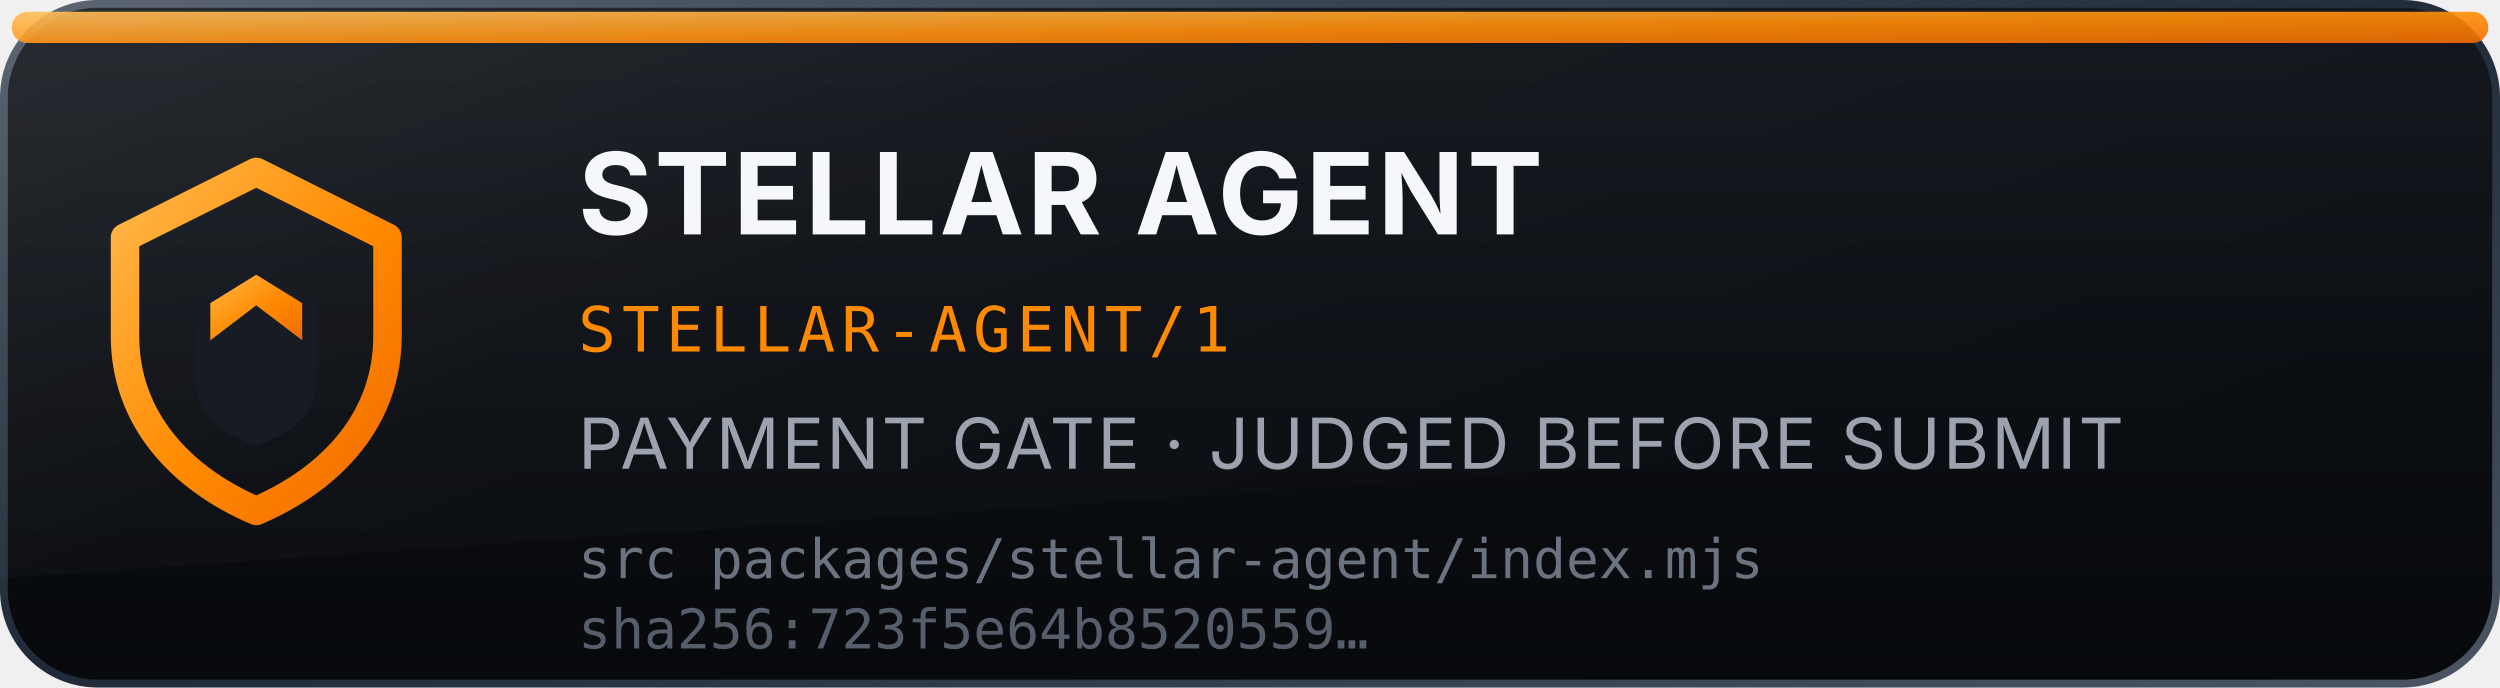
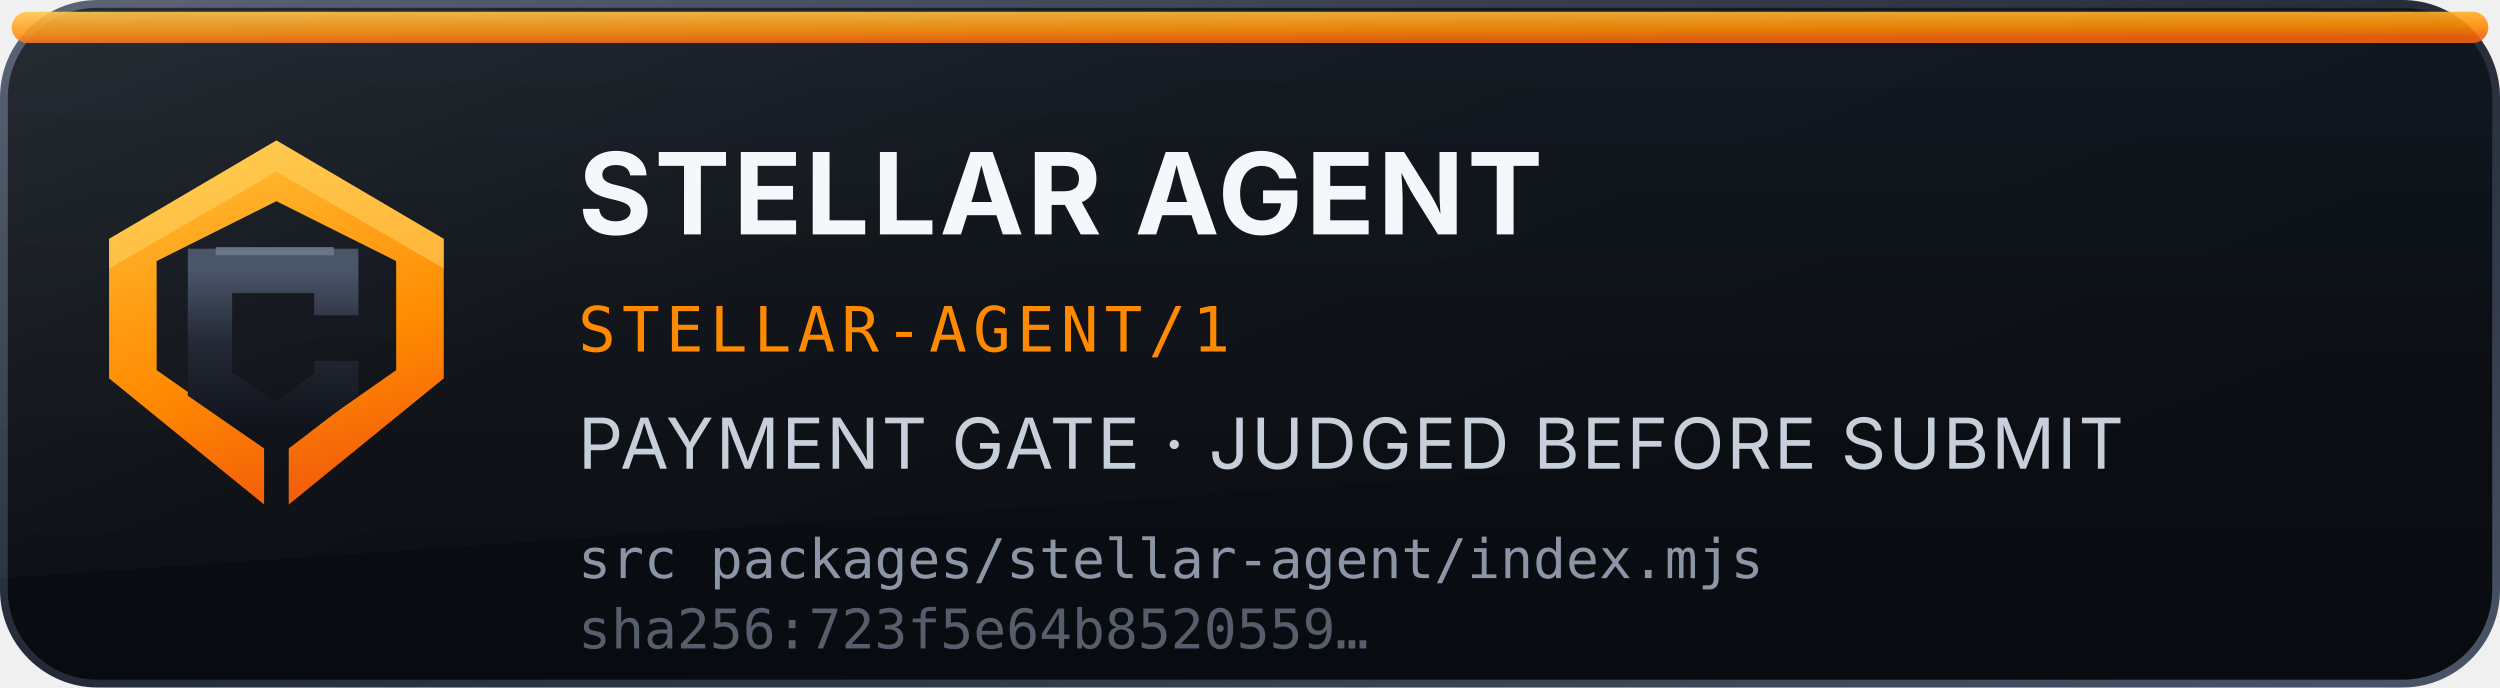
<svg xmlns="http://www.w3.org/2000/svg" viewBox="0 0 320 88" width="320" height="88" role="img" aria-label="CoreGuard STELLAR AGENT — STELLAR-AGENT/1">
  <defs>
    <linearGradient id="platestellaragent" x1="0" y1="0" x2="0" y2="1">
-       <stop offset="0" stop-color="#12161C" />
-       <stop offset="0.55" stop-color="#0B0E13" />
-       <stop offset="1" stop-color="#07090C" />
+       <stop offset="0" stop-color="#10161F" />
+       <stop offset="0.55" stop-color="#0B0F14" />
+       <stop offset="1" stop-color="#080B10" />
    </linearGradient>
-     <linearGradient id="shieldstellaragent" x1="0" y1="0" x2="1" y2="1">
-       <stop offset="0" stop-color="#FFB84A" />
-       <stop offset="0.55" stop-color="#FF8A00" />
-       <stop offset="1" stop-color="#F26B00" />
+     <linearGradient id="shieldstellaragent" x1="0" y1="0" x2="0.25" y2="1">
+       <stop offset="0" stop-color="#FFC53D" />
+       <stop offset="0.38" stop-color="#FFA31A" />
+       <stop offset="0.68" stop-color="#FF8A00" />
+       <stop offset="1" stop-color="#F4610A" />
+     </linearGradient>
+     <linearGradient id="steelstellaragent" x1="0" y1="0" x2="0" y2="1">
+       <stop offset="0" stop-color="#4A5568" />
+       <stop offset="0.45" stop-color="#232936" />
+       <stop offset="1" stop-color="#10131A" />
    </linearGradient>
    <linearGradient id="sheenstellaragent" x1="0" y1="0" x2="1" y2="0.6">
      <stop offset="0" stop-color="#FFFFFF" stop-opacity="0.10" />
      <stop offset="0.45" stop-color="#FFFFFF" stop-opacity="0.02" />
      <stop offset="1" stop-color="#FFFFFF" stop-opacity="0" />
    </linearGradient>
    <linearGradient id="edgestellaragent" x1="0" y1="0" x2="1" y2="1">
-       <stop offset="0" stop-color="#4B5563" />
-       <stop offset="0.5" stop-color="#1F2937" />
-       <stop offset="1" stop-color="#4B5563" />
+       <stop offset="0" stop-color="#4A5568" />
+       <stop offset="0.5" stop-color="#232936" />
+       <stop offset="1" stop-color="#4A5568" />
    </linearGradient>
  </defs>
  <rect x="0.5" y="0.5" width="319" height="87" rx="12" fill="url(#platestellaragent)" />
  <rect x="0.5" y="0.5" width="319" height="87" rx="12" fill="none" stroke="url(#edgestellaragent)" stroke-width="1" />
  <rect x="1.5" y="1.5" width="317" height="4" rx="2" fill="url(#shieldstellaragent)" fill-opacity="0.9" />
  <path d="M0 0 H320 V52 L0 74 Z" fill="url(#sheenstellaragent)" />
-   <path transform="translate(16 22) scale(1.4)" d="M12 0 L24 6 V15 C24 22.5 19 28 12 31 C5 28 0 22.5 0 15 V6 Z" fill="none" stroke="url(#shieldstellaragent)" stroke-width="2.6" stroke-linejoin="round" />
-   <g transform="translate(16 22) scale(1.4)">
-     <path d="M12 9 L17.5 12 V19 C17.5 22 15.4 23.9 12 25 C8.6 23.9 6.5 22 6.5 19 V12 Z" fill="#171C24" />
-     <path d="M12 12.2 L7.8 15.4 V12 L12 9.4 L16.2 12 V15.4 Z" fill="url(#shieldstellaragent)" />
+   <mask id="slitstellaragent">
+     <rect width="512" height="512" fill="#fff" />
+     <rect x="241" y="374" width="30" height="140" fill="#000" />
+   </mask>
+   <g transform="translate(8.5 16.3) scale(0.105)">
+     <path fill="url(#shieldstellaragent)" fill-rule="evenodd" mask="url(#slitstellaragent)" d="M256 16 L460 136 L460 306 L256 472 L52 306 L52 136 Z M256 90 L402 163 L402 296 L256 398 L110 296 L110 163 Z" />
+     <path fill="#FFD867" opacity="0.5" mask="url(#slitstellaragent)" d="M256 16 L460 136 L460 172 L256 54 L52 172 L52 136 Z" />
+     <g fill="none" stroke="url(#steelstellaragent)" stroke-width="54" stroke-linecap="butt" stroke-linejoin="miter">
+       <path d="M329 285 L329 313 L256 369 L175 313 L175 175 L329 175 L329 229" />
+       <path d="M226 285 L329 285" />
+     </g>
+     <path fill="none" stroke="#6E7A8C" stroke-width="10" opacity="0.9" d="M326 151 L182 151" />
  </g>
  <text x="74" y="30" font-family="Inter, 'Segoe UI', system-ui, sans-serif" font-size="14.5" font-weight="700" letter-spacing="0.4" fill="#F5F7FA">STELLAR AGENT</text>
  <text x="74" y="45" font-family="'JetBrains Mono', 'Cascadia Code', Consolas, monospace" font-size="8" fill="#FF8A00" letter-spacing="0.8">STELLAR-AGENT/1</text>
-   <text x="74" y="60" font-family="Inter, 'Segoe UI', system-ui, sans-serif" font-size="9" fill="#9CA3AF" letter-spacing="0.3">PAYMENT GATE · JUDGED BEFORE SUBMIT</text>
-   <text x="74" y="74" font-family="'JetBrains Mono', 'Cascadia Code', Consolas, monospace" font-size="7" fill="#6B7280">src packages/stellar-agent/index.mjs</text>
+   <text x="74" y="60" font-family="Inter, 'Segoe UI', system-ui, sans-serif" font-size="9" fill="#C6CFDA" letter-spacing="0.3">PAYMENT GATE · JUDGED BEFORE SUBMIT</text>
+   <text x="74" y="74" font-family="'JetBrains Mono', 'Cascadia Code', Consolas, monospace" font-size="7" fill="#8B95A6">src packages/stellar-agent/index.mjs</text>
  <text x="74" y="83" font-family="'JetBrains Mono', 'Cascadia Code', Consolas, monospace" font-size="7" fill="#565E6B">sha256:723f5e64b8520559…</text>
</svg>
